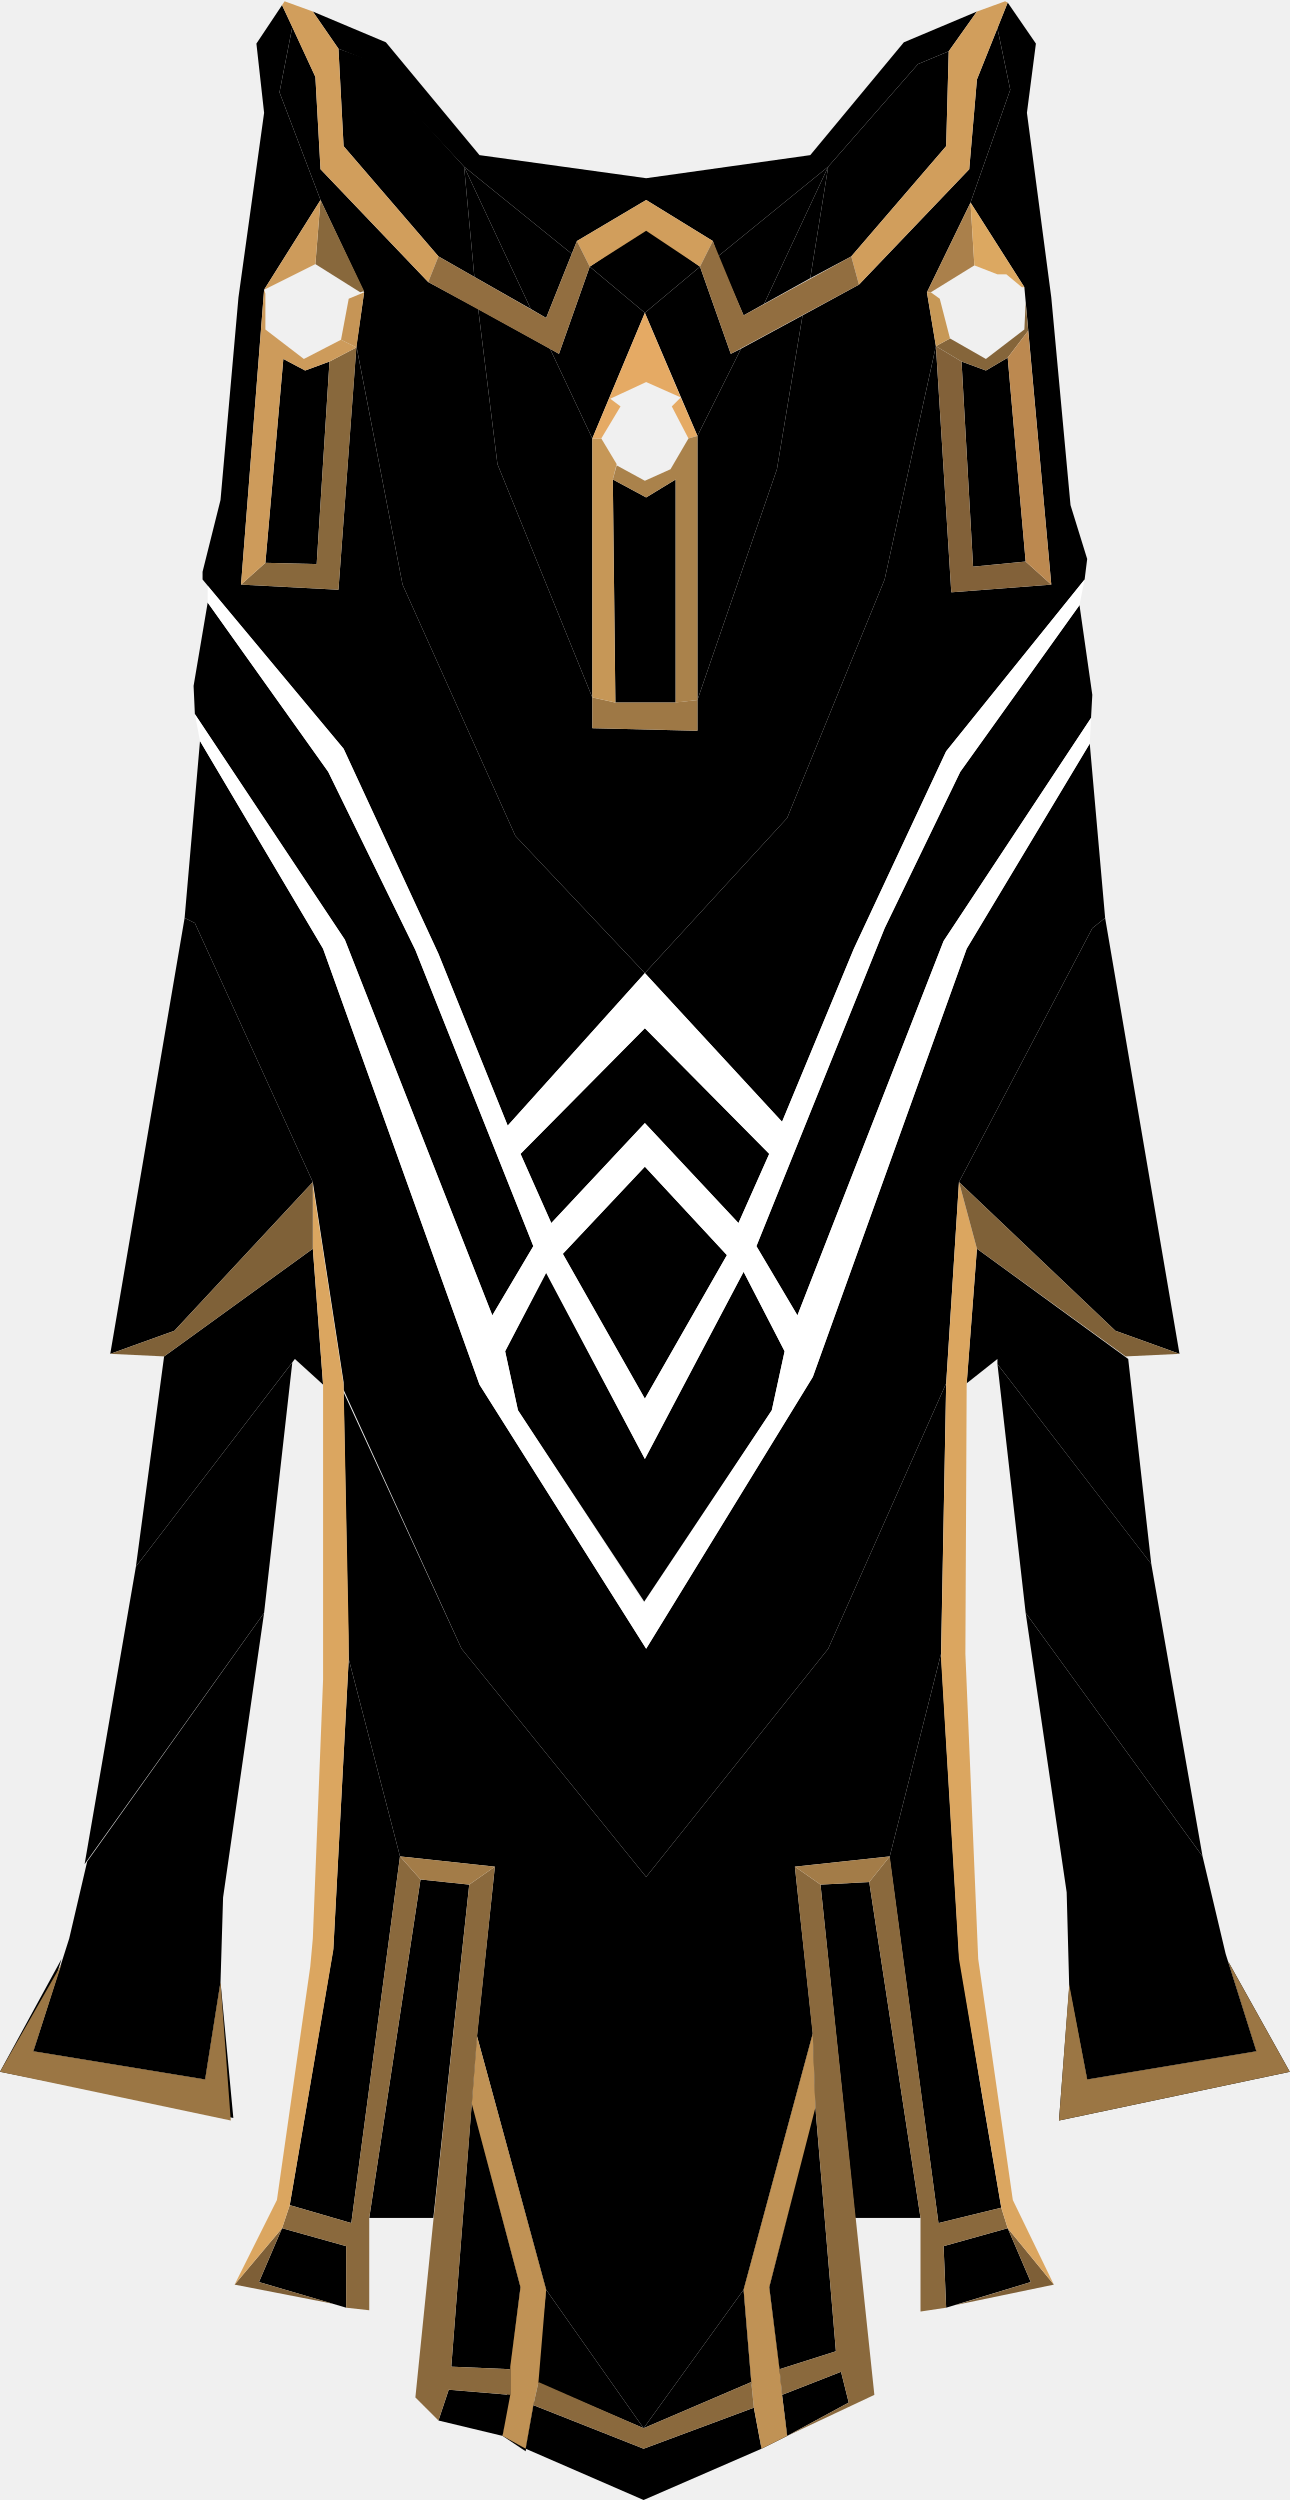
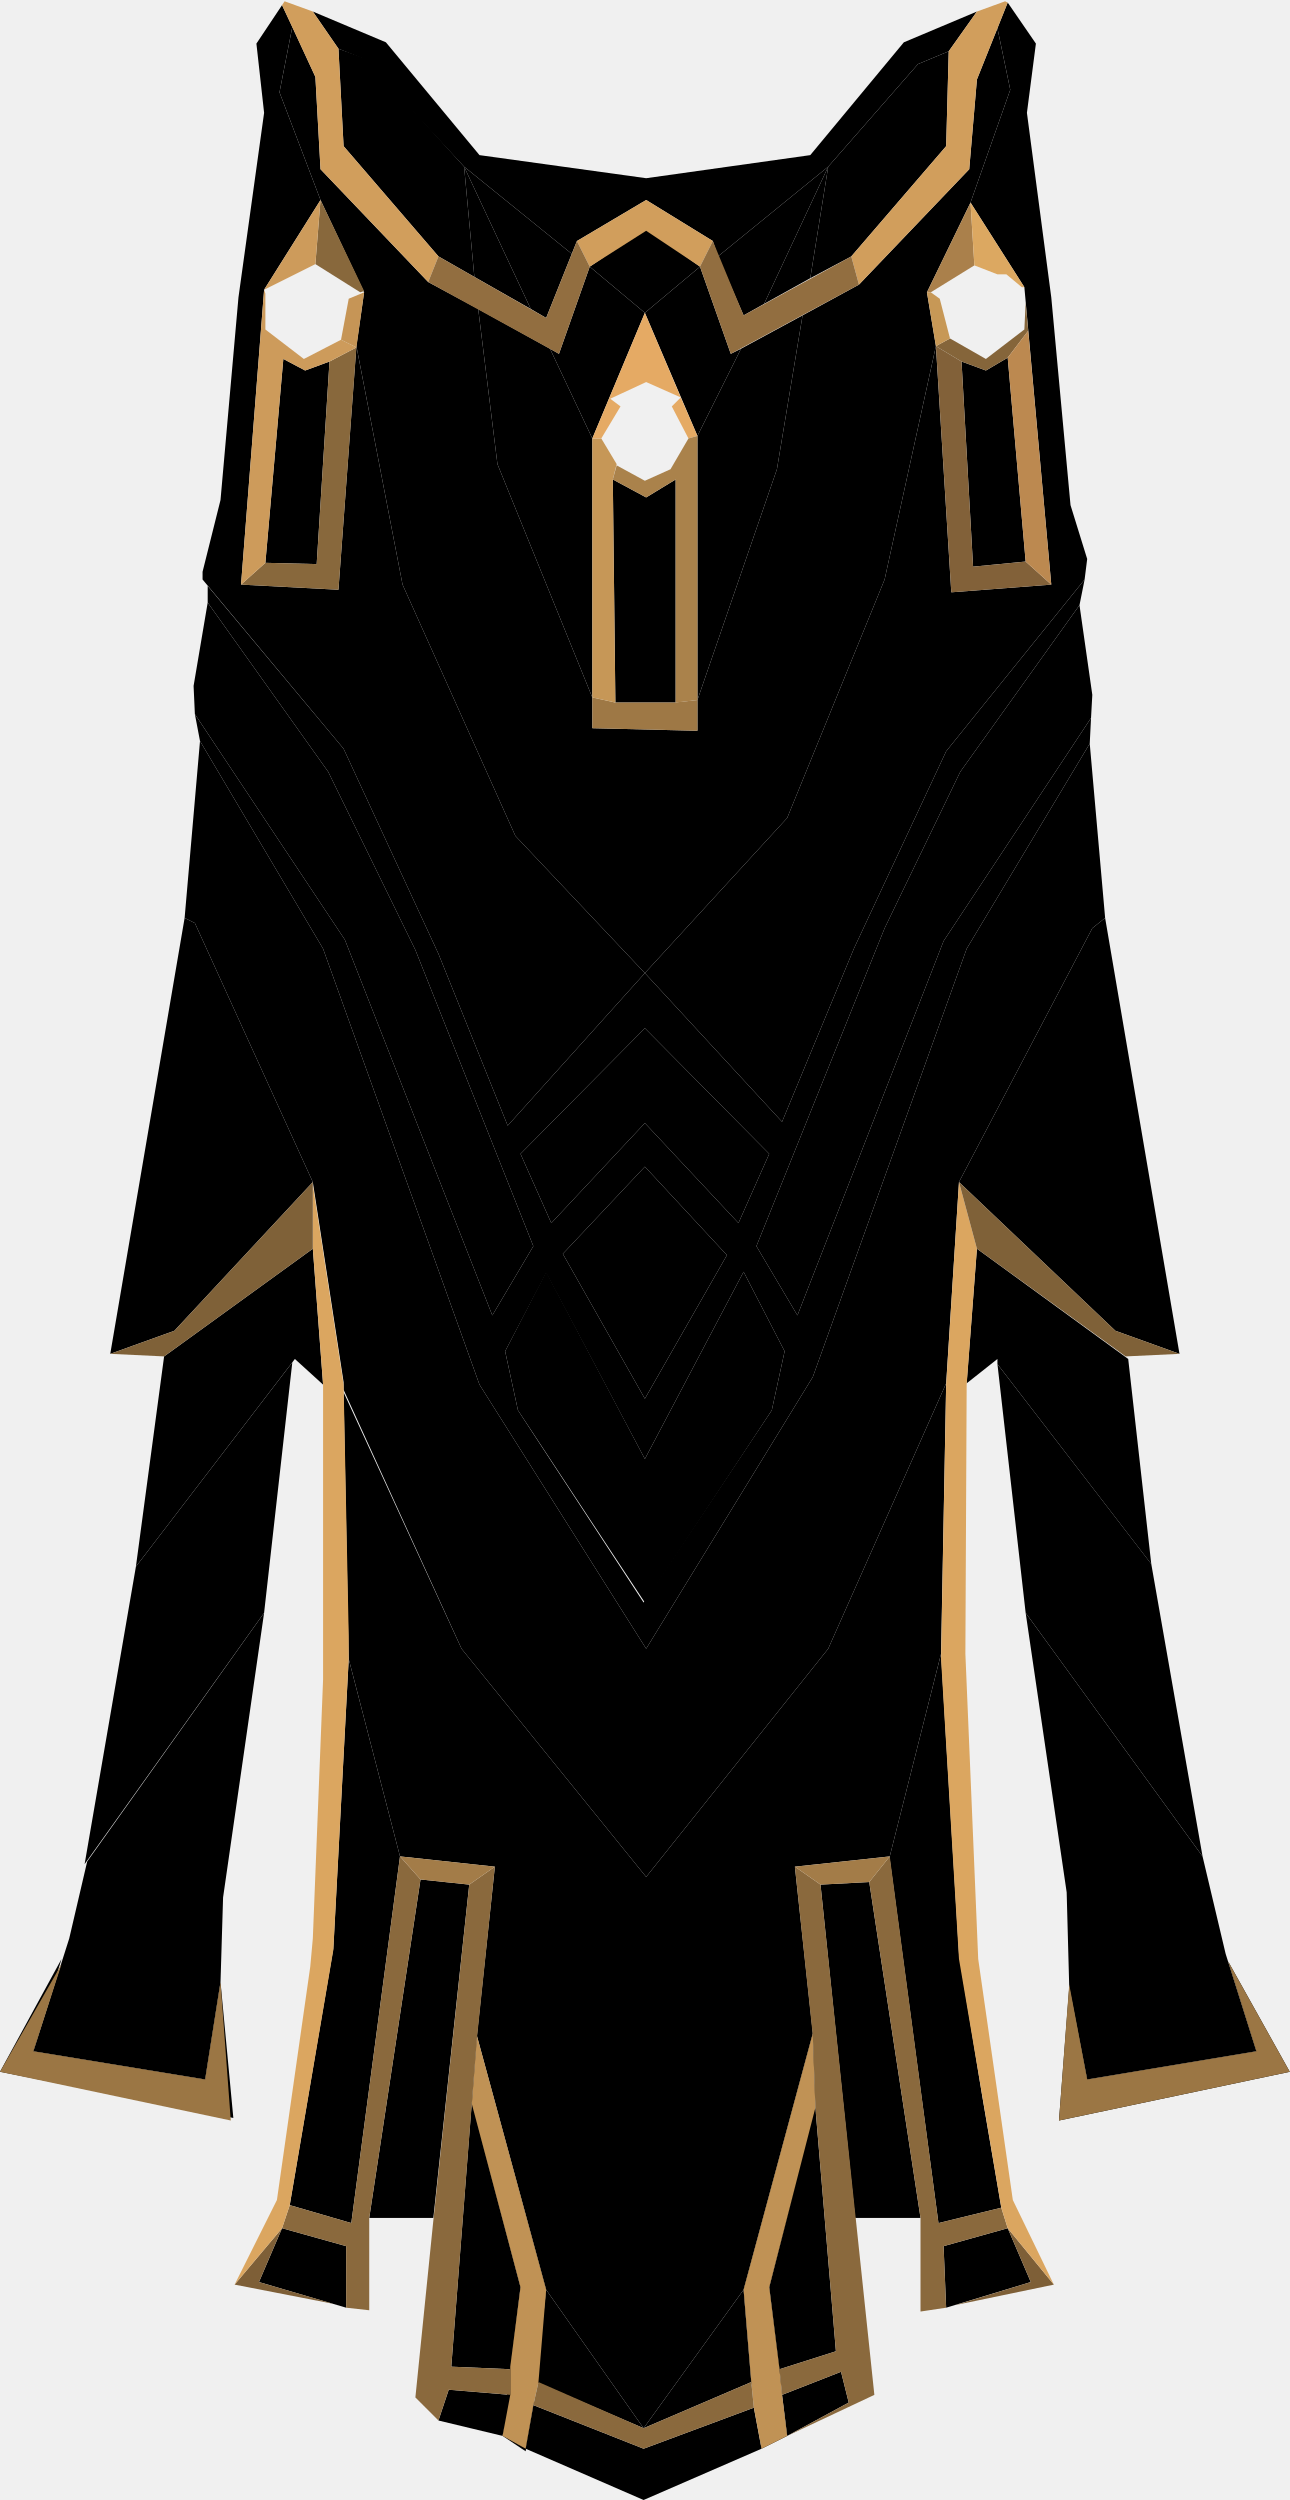
<svg xmlns="http://www.w3.org/2000/svg" id="comp-cape-svg" class="rsCapeCustomizer_capeSvg" viewBox="0 0 503 975">
+   <style />
  <path id="capeDetailTop" d="M114 10.5l9 19.5 2 36 42 44 19.5 10.5L194 181l37 91v12l41 1v-12l31-90 10-60 22-12 43-45 3-35 8-20 5 24-15.5 44-17 35 3.5 21-20 91-38 93-55.5 60.5L201 326l-44-98-18-93 3-21-17-36-16-42 5-25.5zM263.5 187v87H240l-1-87 13 7 11.5-7zM230 104l21.5 18-20.5 49-16.5-35 3.5 2 12-34zm43 0l12 34 4-2-17 34-20.5-48 21.5-18zm-92-39l42 34-10 25-6-3.5L181 65zm142 0l-25 53.5-8 4.5-10-23 43-35zm47-45l-1 37-37 43-16 8.5 7-43.5 35-40 12-5zm-238-1l11 4 38 42 4 43-14-8-37-43-2-38z" />
  <path id="capeDetailBot" d="M369 539.5L367 645l-20 79-37 4 7 65-27 100-39 54-38-54-27-99 7-66-37-4-20-77-2-104 46 100 72 89 71-89 46-103.5zm-255-8.183L103 629l-70 98 20-116 61-79.683zM389 532l60 77.967L469 724l-69-95-11-97zM72 358l4 2 46 101-54 58-25 9 29-170zm359 0l29 170-25-9-61-58 52-99 5-4z" />
  <path id="capeBgTop" d="M290 496l16 31-5 23-49.5 75-49.5-75-5-23 16-31 38.5 73 38.5-73zm-38.5-41l32 34.5-32 56-32-56.5 32-34zM81 235l47 66 34 69.5L208 486l-16 27-57.5-146.5-58.5-88-.5-11L81 235zm340 1l5 35-.5 9-57.5 87-57 146-16-27 50-124 29.5-61 46.5-65zM251.5 401l48.5 49-12 27-36.5-39-36.5 39-12-27 48.5-49zM110 2l4 8.5-5 25.5 16 42-22 35-9 115 38 2 7-95 18 93 44 98 50.5 53.5L198 439l-27-67-37-80-55-66v-3l7-28 7-79 10-72-3-27 10-15zm283-1l11 16-3.5 27 9.5 72 7.5 81 6.5 21-1 8-54 67-36 77-28 67.5-53.5-58L307 319l38-93 20-91 6 96 39-3-10.5-116-21-33L394 35l-5-24 4-10zm-80 122l-10 60-31 90V170l17-34 24-13zm-126.5-2.5l28 15.5 16.5 35v101l-37-91-7.5-60.5zm206.5 19l7 79.5-20.5 2-4.5-80 9.5 3.5 8.5-5zm-282.5.5l8.5 4.5 9.5-3.5-5 79-20-.5 7-79.5zM252 89l21 15-21.5 18-21.5-18 22-15zm-71-24l26 55.5-22-12.5-4-43zm142 0l-7 43.5-18 10L323 65zm58-60.5L370 20l-12 5-35 40-43 35-2-6-26-16-27 16-2 5-42-34-39-42-10-4-10-14.5 28.5 12 36.5 44 65 9 64-9 36.5-44 28.5-12z" />
  <path id="capeBgBot" d="M208 938l43 17 43-16 3 16-46 20-46-20 3-17zm-33-6l24 2-3 16-25-6 4-12zm153-7l3 12-24 13-2-16 23-9zm-115-32l38 54-42-18 4-36zm77 0l3 36-42 18 39-54zm-106-73l19 72-4 32-23-1 8-103zm134 2l8 95-22 7-4-32 18-70zm-208 47l25 7v24l-34-10 9-21zm283 0l9 21-33 10-1-24 25-7zM136 647l20 77-19 143-24-7 17-100 6-113zm231-2l2 34.143L374 762l9.041 55.377L390.5 861l-24.5 6-19-142 .087-.344L347 724l20-79zm-203 88l19 2-14 130h-25l20-132zm175 1l20 131h-25.5L320 735l19-1zm61-105l69 95 9 38 12 38-66 11-7-36-1-37-16-109zm-297 0L87 740l-1 33-6 38-67-11 14-44 7-30 69-97zM78 289l48 81 61 170 65 103 65-106 60-167 48-80 6 68-5 4-52 99-5 78.5L323 643l-71 89-72-89-46-101v-3l-12-78-46-101-4-2 6-69zm44 198l4 53-11-10-62 81 11-82 58-42zm259 0l59 43 9 80-60-78v-2l-12 9.5 4-52.5z" />
+   <path class="comp-cape-stripes-toggle" d="M423 226l-2 10-46.5 65-29.5 61-50 124 16 27 57-146 57.5-87-.5 10-48 80-60 167-65 106-65-103-61-170-48-81-2-10.5 58.5 88L192 513l16-27-46-115.5-34-69.5-47-66v-6.5l53 63.5 37 80 27 67 53.5-59.5 53.5 58 28-67.5 36-77 54-67zM290 496l-38.5 73-38.5-72.5-16 30.5 5 23 49 75 50-75 5-23-16-31zm-38.5-41l-32 34 32 56.5 32-56-32-34.5zm0-54L203 450l12 27 36.5-39 36.5 39 12-27-48.5-49z" />
  <path d="M479 765l24 43-90 19 4-52 7 36 66-11-11-35zm-455-1l-11 36 67 11 6-38 5 53-91-18 24-44zm162 31l27 98-5 45-3 18-9-6 3-28 4-30-19-71 2-26zm131-2l1 31-18 68 4 31 1 13 2 14-10 5-2-17-2-9-3-36 27-100z" />
  <path fill="#D19E5C" d="M392 .5l1 .5-12 30-3 35-43 45-3-11 37-43 1-37 11-15.5 11-4zm-281 0l11 4L132 19l2 38 37 43-4 10-42-44-2-36-13-28 1-1.5zM252 78l26 16-5 10-21-14-22 14-5-10 27-16z" />
  <path fill="#926E40" d="M225 94l5 10-12 34-51-28 4-10 42 24 12-30zm53 0l12 29 42-23 3 11-50 27-12-34 5-10z" />
  <path fill="#C09255" d="M186 794l27 99-3 36-2 9-3 17-9-5 3-16v-11l4-31-19-71.5 2-26.5zm131-1l1 29-18 70 4 32 1 10 2 16-10 5-3-16-1-10-3-36 27-100z" />
  <path fill="#8A693D" d="M293 929l1 10-43 16-43-17 2-9 41 18 42-18zm17-201l10 7 21 199-34 16 24-13-3-12-23 9-1-10 22-7-8-95-1-28-7-66zm-117 0l-7 67-10 128 23 1v10l-24-2-4 12-9-9 7-69 14-131 10-7zm154-4l19 143 24.5-6 2.5 8-25 7 1 24-10 1.5V865l-20-131 8-10zm-191 0l8 9-20 132v36l-9-1v-24l-25-7 3-9 24 7 19-143z" />
  <path fill="#7E5F37" d="M393 869l18 22-38.5 8 29.5-9-9-21zm-283 0l-9 21 29 8.5-38.5-7.5 18.5-22z" />
  <path fill="#A37C48" d="M347 724l-8 10-19 1-10-7 37-4zm-191 0l37 4-10 7-19-2-8-9z" />
  <path fill="#DBA660" d="M374 461l7 26-4 53-.5 105 5 119 13.5 94 16 33-18-22-2.5-8-16.5-97-7-117 2-107 5-79zm-252 1l12 78 2 98v9l-6 113.5-17 99.5-3 9-18.5 22 16.5-33 13-91 1-11 4-101V540l-4-53v-25z" />
  <path fill="#7F6138" d="M122 461v26l-58 42-21-1 25-9 54-58zm252 0l61 58 25 9-21 1-58-42-7-26z" />
  <path fill="#9B7644" d="M24 766l-11 34 67 11 6-38 4 54-90-19 24-42zm455-1l24 43-90 19 4-53 7 37 66-11-11-35z" />
  <path fill="#88683C" d="M139 135.5l-7 94.5-38-2 9.5-8.5 20 .5 5-79 10.5-5.5zM125 78l17 35.5-1.5.5-17.5-11 2-25z" />
  <path fill="#CD9B5B" d="M103 113l.5 1.5v14l15 11.5 14.5-7.5 6 3-10.5 5.5-9.5 3.5-8.5-4.5-7 79.5L94 228l9-115zm22-35l-2 25-20 10 22-35z" />
  <path fill="#C69556" d="M133 132.5l3-16 6-2.5-3 21.5z" />
  <path fill="#9E7845" d="M240 274h23l9-1v12l-41-1v-12z" />
  <path fill="#C69757" d="M240 274l-1-87 1.5-6-6-10H231v101z" />
  <path fill="#E5AA64" d="M231 171l20.5-49 14 33 6.5 15-3.5 1-6.5-12.5 3.5-3.5-13.5-6-14 6.5 4 3-7.5 12.5z" />
  <path fill="#AA824B" d="M240.5 181.5l11 6 10-4.5 7-12 3.5-1v103l-8.5 1v-87l-11.5 7-13-7z" />
  <path fill="#826139" d="M400 219l10 9-39 3-6-96 10 6 4.5 80z" />
  <path fill="#85653A" d="M365 135l10 6 9.5 3.5 8.5-5 8-10.5-1-11-.5 10.5-15 11.5-14-8z" />
  <path fill="#C79856" d="M365 135l5.5-3-4-15.5-3.5-2.5h-1.5z" />
  <path fill="#AA804B" d="M361.5 114l17-35 1.5 24.5-17 10.5z" />
  <path fill="#DCA861" d="M378.5 79l1.5 24.5 9 3.5h3.5l6 5h1z" />
  <path fill="#BC8950" d="M393 139.5l8-10.5 9 99-10-9z" />
-   <path fill="#FFF" d="M423 226l-2 10-46.5 65-29.5 61-50 124 16 27 57-146 57.5-87-.5 10-48 80-60 167-65 106-65-103-61-170-48-81-2-10.5 58.5 88L192 513l16-27-46-115.5-34-69.5-47-66v-6.5l53 63.5 37 80 27 67 53.5-59.5 53.5 58 28-67.5 36-77 54-67zM290 496l-38.5 73-38.5-72.5-16 30.5 5 23 49 75 50-75 5-23-16-31zm-38.5-41l-32 34 32 56.5 32-56-32-34.5zm0-54L203 450l12 27 36.5-39 36.5 39 12-27-48.5-49z" />
</svg>
